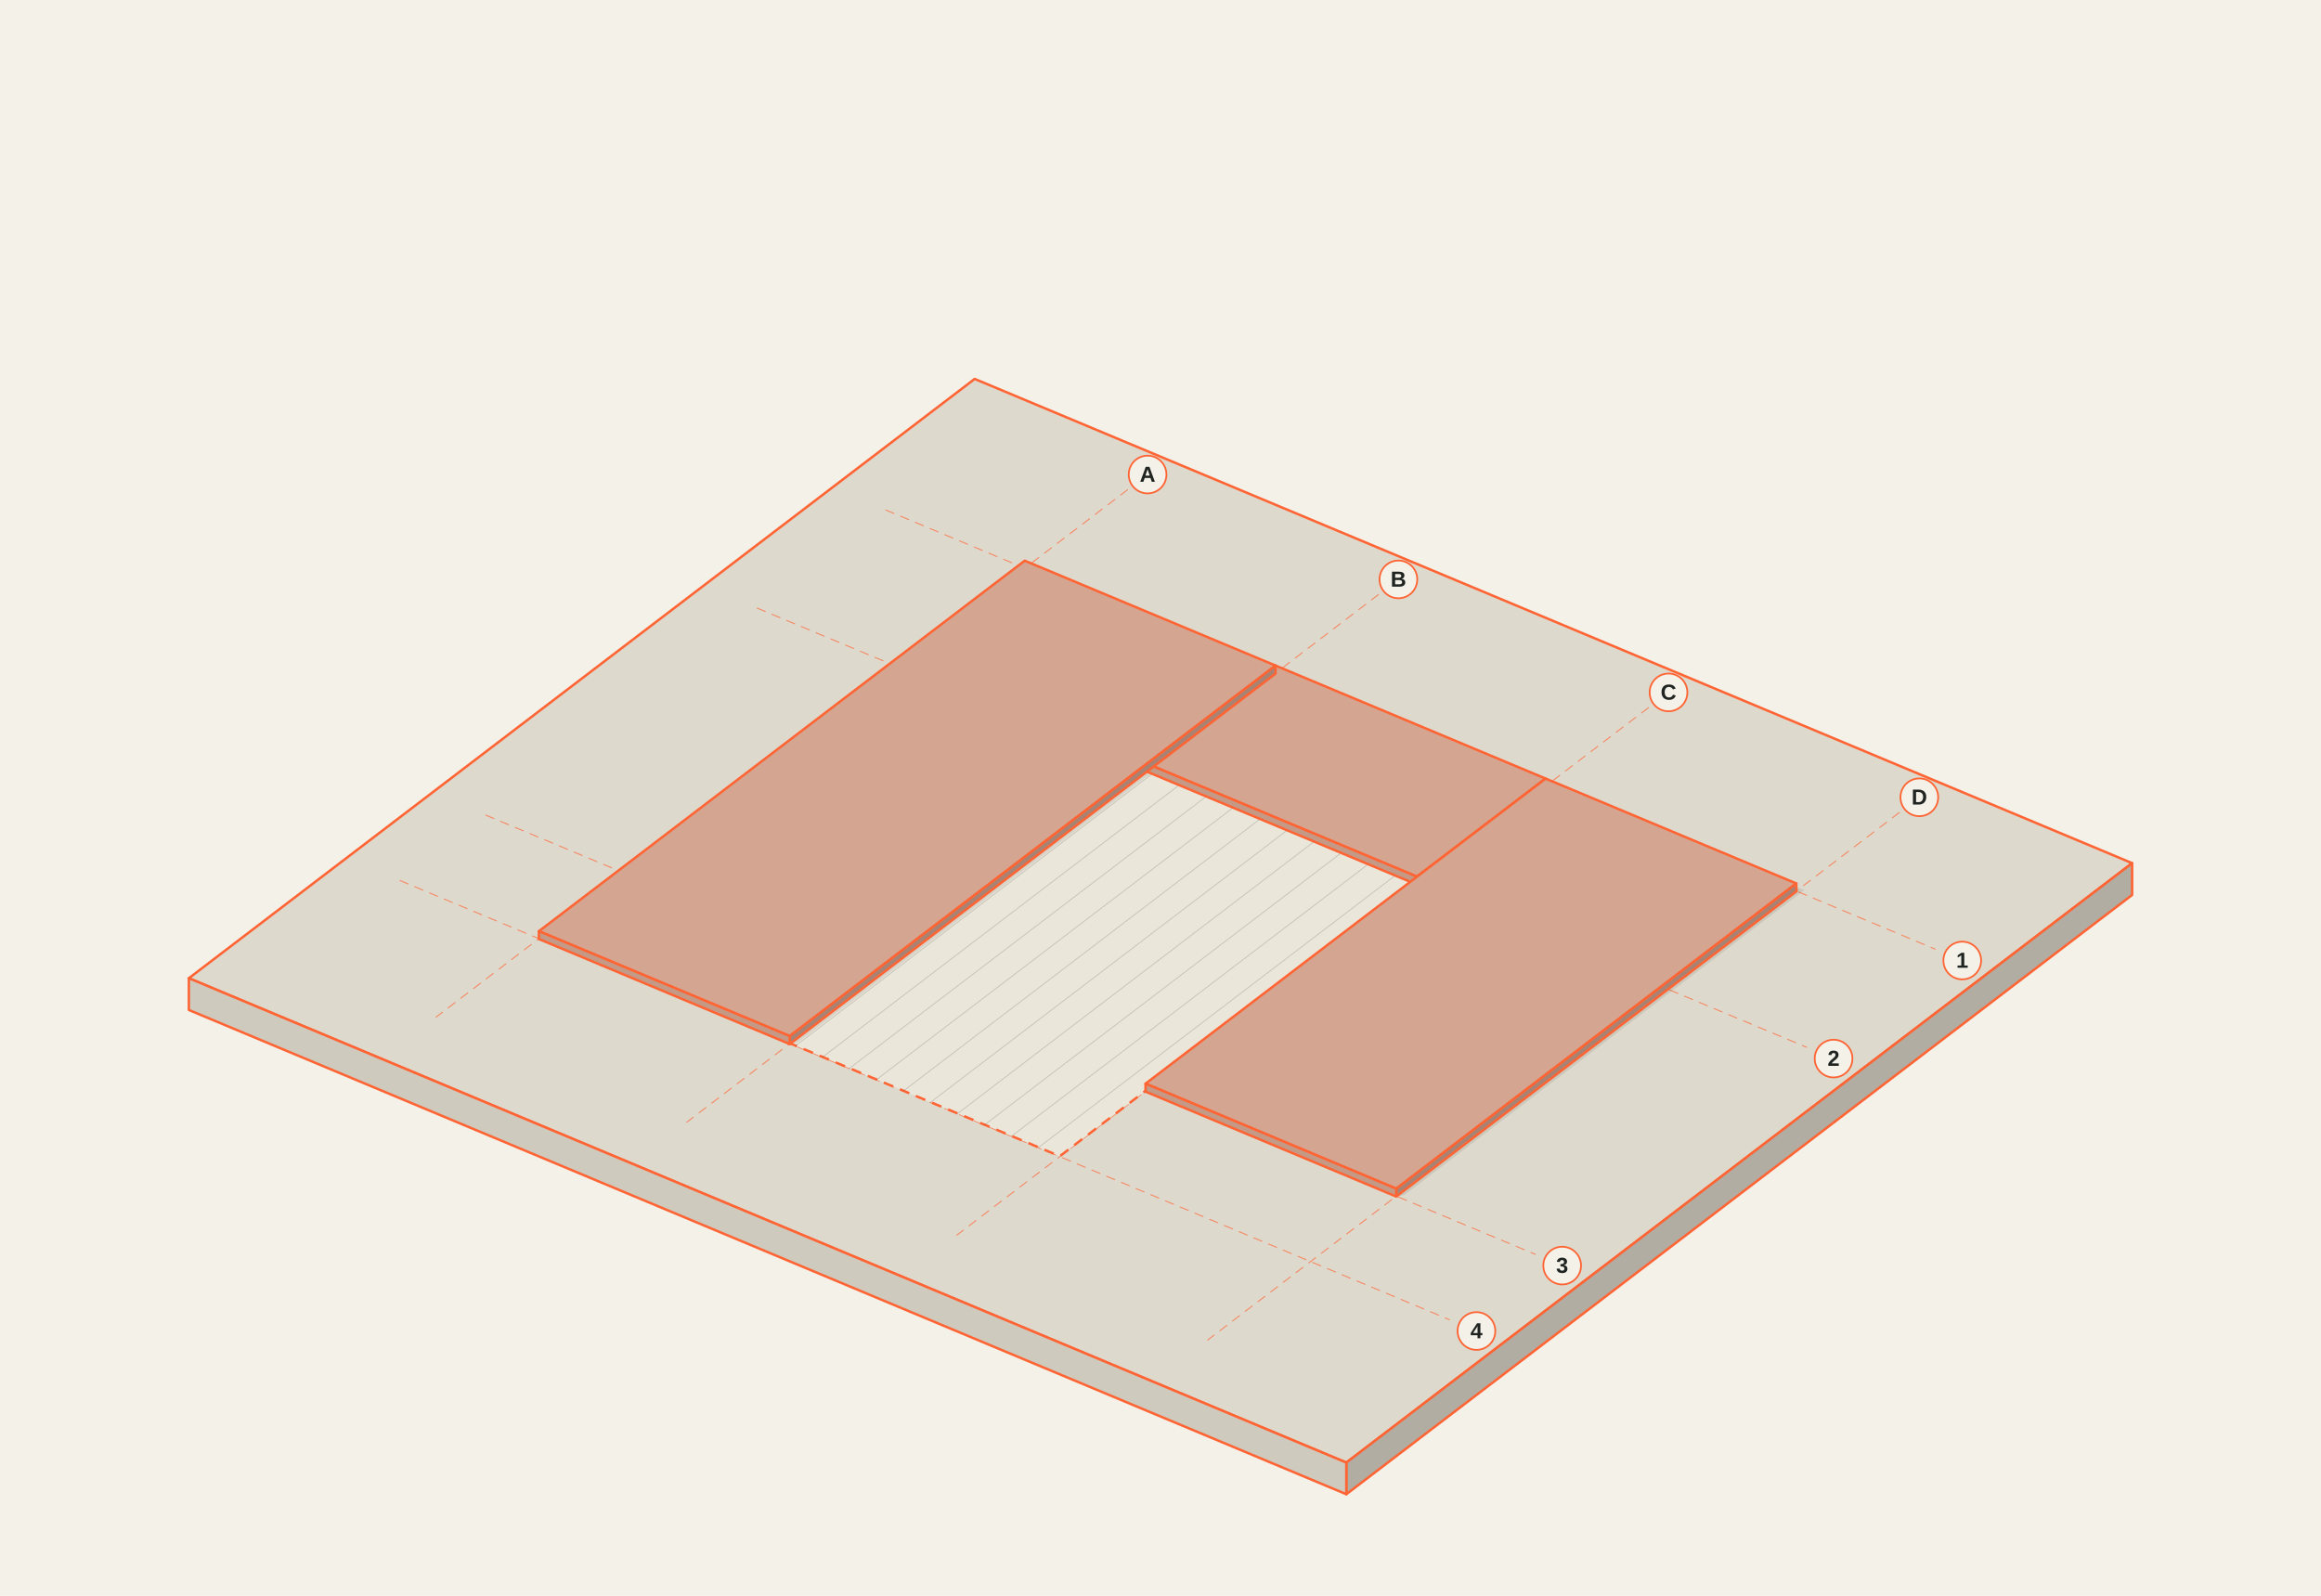
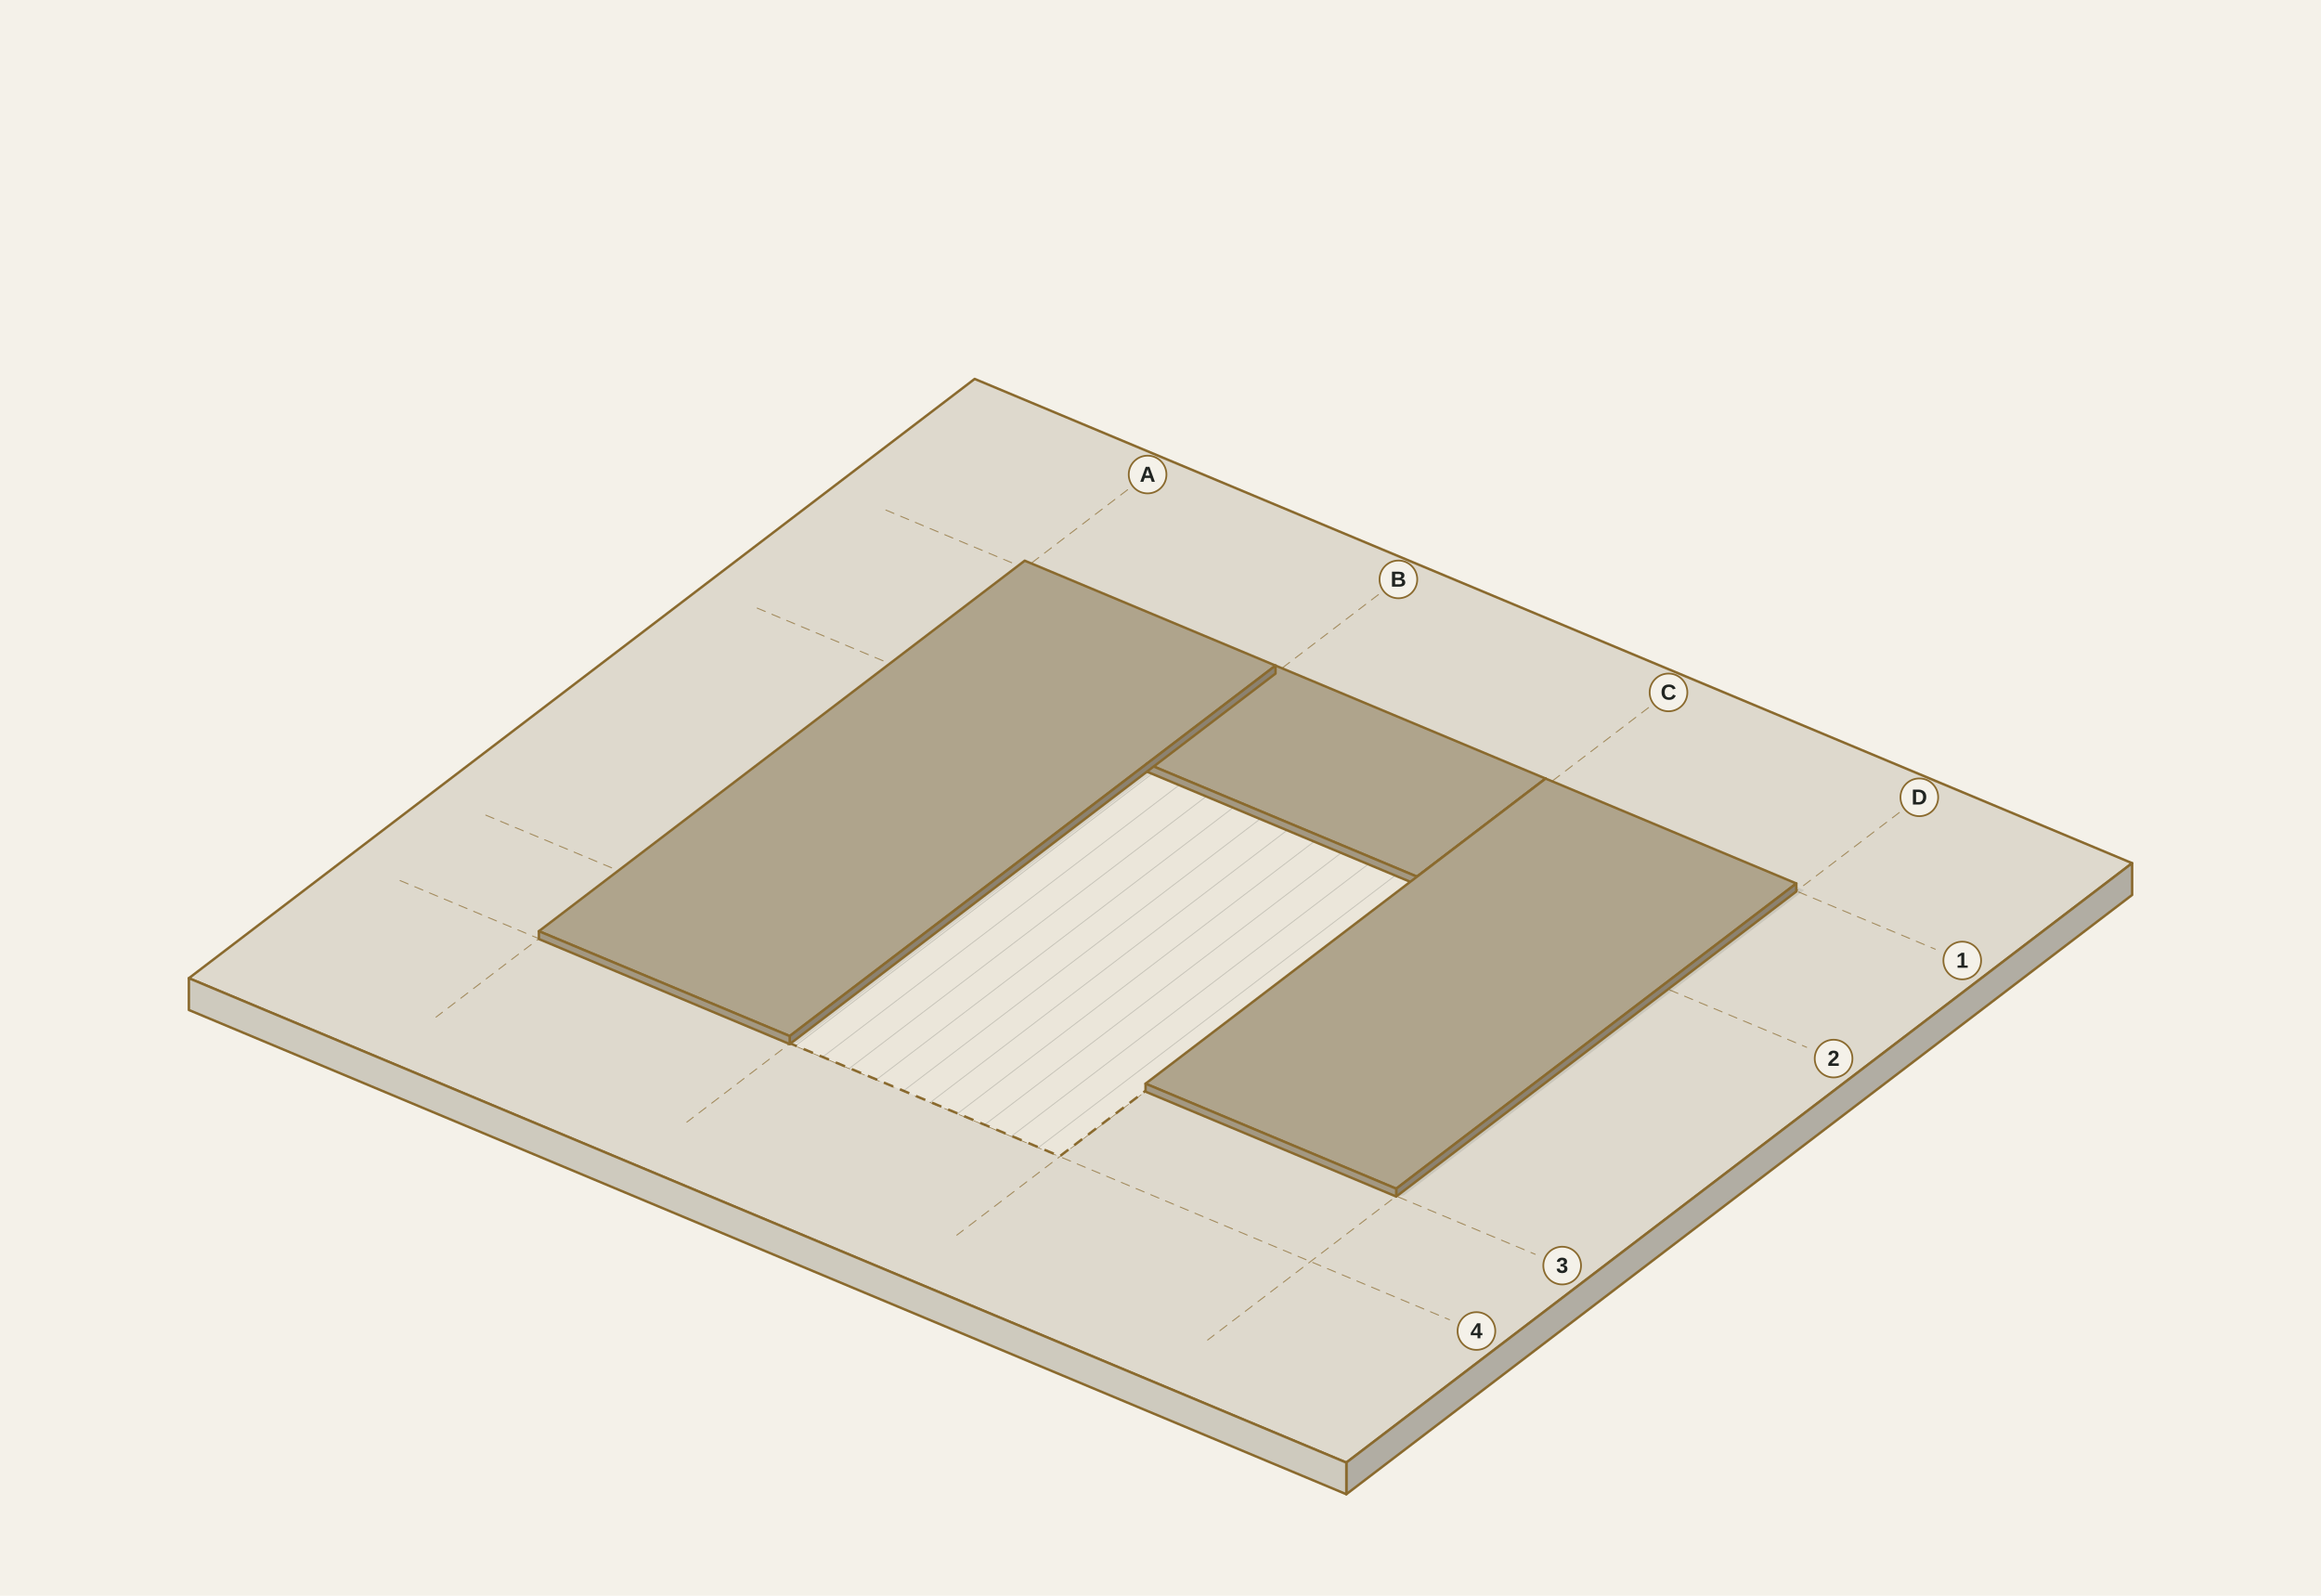
<svg xmlns="http://www.w3.org/2000/svg" viewBox="0 0 1600 1100" width="1600" height="1100">
  <rect width="1600" height="1100" fill="#f4f1e9" />
-   <path d="M130.2 674.3L928.1 1008.2L1469.8 595L671.9 261.2Z" fill="#ded9cd" stroke="#ff6534" stroke-width="1.7" stroke-opacity="1" stroke-linejoin="round" />
-   <path d="M777.3 337.6L300.6 701.1" stroke="#ff6534" stroke-width="0.7" stroke-opacity="0.7" fill="none" stroke-dasharray="6 5" stroke-linecap="round" />
-   <path d="M950.2 409.9L473.5 773.5" stroke="#ff6534" stroke-width="0.7" stroke-opacity="0.7" fill="none" stroke-dasharray="6 5" stroke-linecap="round" />
-   <path d="M1136.4 487.8L659.6 851.4" stroke="#ff6534" stroke-width="0.7" stroke-opacity="0.7" fill="none" stroke-dasharray="6 5" stroke-linecap="round" />
-   <path d="M1309.3 560.1L832.5 923.7" stroke="#ff6534" stroke-width="0.7" stroke-opacity="0.7" fill="none" stroke-dasharray="6 5" stroke-linecap="round" />
-   <path d="M610.7 351.6L1334.1 654.3" stroke="#ff6534" stroke-width="0.7" stroke-opacity="0.7" fill="none" stroke-dasharray="6 5" stroke-linecap="round" />
-   <path d="M522 419.2L1245.4 721.9" stroke="#ff6534" stroke-width="0.7" stroke-opacity="0.7" fill="none" stroke-dasharray="6 5" stroke-linecap="round" />
-   <path d="M334.9 561.9L1058.3 864.6" stroke="#ff6534" stroke-width="0.7" stroke-opacity="0.7" fill="none" stroke-dasharray="6 5" stroke-linecap="round" />
-   <path d="M275.8 607L999.2 909.7" stroke="#ff6534" stroke-width="0.7" stroke-opacity="0.7" fill="none" stroke-dasharray="6 5" stroke-linecap="round" />
-   <path d="M790.6 531.3L976.8 609.2L730.6 797L544.4 719.1Z" fill="#ebe6da" stroke="#ff6534" stroke-width="1.7" stroke-opacity="1" stroke-linejoin="round" stroke-dasharray="7 5" />
+   <path d="M130.2 674.3L928.1 1008.2L1469.8 595L671.9 261.2Z" fill="#ded9cd" stroke="#8a6a2e" stroke-width="1.7" stroke-opacity="1" stroke-linejoin="round" />
+   <path d="M777.3 337.6L300.6 701.1" stroke="#8a6a2e" stroke-width="0.7" stroke-opacity="0.7" fill="none" stroke-dasharray="6 5" stroke-linecap="round" />
+   <path d="M950.2 409.9L473.5 773.5" stroke="#8a6a2e" stroke-width="0.7" stroke-opacity="0.7" fill="none" stroke-dasharray="6 5" stroke-linecap="round" />
+   <path d="M1136.4 487.8L659.6 851.4" stroke="#8a6a2e" stroke-width="0.7" stroke-opacity="0.7" fill="none" stroke-dasharray="6 5" stroke-linecap="round" />
+   <path d="M1309.3 560.1L832.5 923.7" stroke="#8a6a2e" stroke-width="0.7" stroke-opacity="0.7" fill="none" stroke-dasharray="6 5" stroke-linecap="round" />
+   <path d="M610.7 351.6L1334.1 654.3" stroke="#8a6a2e" stroke-width="0.7" stroke-opacity="0.7" fill="none" stroke-dasharray="6 5" stroke-linecap="round" />
+   <path d="M522 419.2L1245.4 721.9" stroke="#8a6a2e" stroke-width="0.7" stroke-opacity="0.7" fill="none" stroke-dasharray="6 5" stroke-linecap="round" />
+   <path d="M334.9 561.9L1058.3 864.6" stroke="#8a6a2e" stroke-width="0.7" stroke-opacity="0.7" fill="none" stroke-dasharray="6 5" stroke-linecap="round" />
+   <path d="M275.8 607L999.2 909.7" stroke="#8a6a2e" stroke-width="0.7" stroke-opacity="0.7" fill="none" stroke-dasharray="6 5" stroke-linecap="round" />
+   <path d="M790.6 531.3L976.8 609.2L730.6 797L544.4 719.1Z" fill="#ebe6da" stroke="#8a6a2e" stroke-width="1.7" stroke-opacity="1" stroke-linejoin="round" stroke-dasharray="7 5" />
  <path d="M794.6 533.1L548.4 720.9" stroke="#202421" stroke-width="0.6" stroke-opacity="0.18" fill="none" stroke-linecap="round" />
  <path d="M813.2 540.9L567 728.7" stroke="#202421" stroke-width="0.6" stroke-opacity="0.18" fill="none" stroke-linecap="round" />
  <path d="M831.9 548.7L585.6 736.4" stroke="#202421" stroke-width="0.6" stroke-opacity="0.18" fill="none" stroke-linecap="round" />
  <path d="M850.5 556.4L604.2 744.2" stroke="#202421" stroke-width="0.6" stroke-opacity="0.18" fill="none" stroke-linecap="round" />
  <path d="M869.1 564.2L622.8 752" stroke="#202421" stroke-width="0.6" stroke-opacity="0.18" fill="none" stroke-linecap="round" />
  <path d="M887.7 572L641.5 759.8" stroke="#202421" stroke-width="0.6" stroke-opacity="0.18" fill="none" stroke-linecap="round" />
  <path d="M906.3 579.8L660.1 767.6" stroke="#202421" stroke-width="0.6" stroke-opacity="0.18" fill="none" stroke-linecap="round" />
  <path d="M925 587.6L678.7 775.4" stroke="#202421" stroke-width="0.6" stroke-opacity="0.18" fill="none" stroke-linecap="round" />
  <path d="M943.6 595.4L697.3 783.2" stroke="#202421" stroke-width="0.6" stroke-opacity="0.18" fill="none" stroke-linecap="round" />
  <path d="M962.2 603.2L715.9 791" stroke="#202421" stroke-width="0.6" stroke-opacity="0.18" fill="none" stroke-linecap="round" />
-   <path d="M1469.8 616.9L1469.8 595L928.1 1008.2L928.1 1030Z" fill="#b1ada3" stroke="#ff6534" stroke-width="1.7" stroke-opacity="1" stroke-linejoin="round" />
-   <path d="M928.1 1030L928.1 1008.2L130.2 674.3L130.2 696.2Z" fill="#cecabe" stroke="#ff6534" stroke-width="1.7" stroke-opacity="1" stroke-linejoin="round" />
+   <path d="M1469.8 616.9L1469.8 595L928.1 1008.2L928.1 1030Z" fill="#b1ada3" stroke="#8a6a2e" stroke-width="1.7" stroke-opacity="1" stroke-linejoin="round" />
+   <path d="M928.1 1030L928.1 1008.2L130.2 674.3L130.2 696.2Z" fill="#cecabe" stroke="#8a6a2e" stroke-width="1.7" stroke-opacity="1" stroke-linejoin="round" />
  <g fill="#202421" opacity="0.1">
    <path d="M706.4 391.8L711.8 391.1L884.7 463.4L549.7 718.8L544.4 719.5L371.5 647.2Z" />
    <path d="M1065.5 542.1L1070.8 541.3L1243.7 613.6L967.9 823.9L962.5 824.7L789.7 752.4Z" />
    <path d="M879.3 464.2L884.7 463.4L1070.8 541.3L982.2 608.9L976.8 609.7L790.6 531.8Z" />
  </g>
-   <path d="M790.6 526.4L976.8 604.3L1065.5 536.7L879.3 458.8Z" fill="#d4a590" stroke="#ff6534" stroke-width="1.7" stroke-opacity="1" stroke-linejoin="round" />
-   <path d="M371.5 641.9L544.4 714.2L879.3 458.8L706.4 386.5Z" fill="#d4a590" stroke="#ff6534" stroke-width="1.7" stroke-opacity="1" stroke-linejoin="round" />
-   <path d="M976.8 609.8L976.8 604.3L790.6 526.4L790.6 531.9Z" fill="#c49986" stroke="#ff6534" stroke-width="1.7" stroke-opacity="1" stroke-linejoin="round" />
-   <path d="M1065.5 542.2L1065.5 536.7L976.8 604.3L976.8 609.8Z" fill="#a88373" stroke="#ff6534" stroke-width="1.7" stroke-opacity="1" stroke-linejoin="round" />
-   <path d="M879.3 464.3L879.3 458.8L544.4 714.2L544.4 719.7Z" fill="#a88373" stroke="#ff6534" stroke-width="1.7" stroke-opacity="1" stroke-linejoin="round" />
-   <path d="M544.4 719.7L544.4 714.2L371.5 641.9L371.5 647.3Z" fill="#c49986" stroke="#ff6534" stroke-width="1.7" stroke-opacity="1" stroke-linejoin="round" />
-   <path d="M789.7 747L962.5 819.4L1238.3 609L1065.5 536.7Z" fill="#d4a590" stroke="#ff6534" stroke-width="1.7" stroke-opacity="1" stroke-linejoin="round" />
-   <path d="M1238.3 614.5L1238.3 609L962.5 819.4L962.5 824.8Z" fill="#a88373" stroke="#ff6534" stroke-width="1.7" stroke-opacity="1" stroke-linejoin="round" />
-   <path d="M962.5 824.8L962.5 819.4L789.7 747L789.7 752.5Z" fill="#c49986" stroke="#ff6534" stroke-width="1.7" stroke-opacity="1" stroke-linejoin="round" />
+   <path d="M790.6 526.4L976.8 604.3L1065.5 536.7L879.3 458.8Z" fill="#afa48c" stroke="#8a6a2e" stroke-width="1.7" stroke-opacity="1" stroke-linejoin="round" />
+   <path d="M371.5 641.9L544.4 714.2L879.3 458.8L706.4 386.5Z" fill="#afa48c" stroke="#8a6a2e" stroke-width="1.7" stroke-opacity="1" stroke-linejoin="round" />
+   <path d="M976.8 609.8L976.8 604.3L790.6 526.4L790.6 531.9Z" fill="#a39882" stroke="#8a6a2e" stroke-width="1.7" stroke-opacity="1" stroke-linejoin="round" />
+   <path d="M1065.5 542.2L1065.5 536.7L976.8 604.3L976.8 609.8Z" fill="#8c8270" stroke="#8a6a2e" stroke-width="1.7" stroke-opacity="1" stroke-linejoin="round" />
+   <path d="M879.3 464.3L879.3 458.8L544.4 714.2L544.4 719.7Z" fill="#8c8270" stroke="#8a6a2e" stroke-width="1.7" stroke-opacity="1" stroke-linejoin="round" />
+   <path d="M544.4 719.7L544.4 714.2L371.5 641.9L371.5 647.3Z" fill="#a39882" stroke="#8a6a2e" stroke-width="1.7" stroke-opacity="1" stroke-linejoin="round" />
+   <path d="M789.7 747L962.5 819.4L1238.3 609L1065.5 536.7Z" fill="#afa48c" stroke="#8a6a2e" stroke-width="1.7" stroke-opacity="1" stroke-linejoin="round" />
+   <path d="M1238.3 614.5L1238.3 609L962.5 819.4L962.5 824.8Z" fill="#8c8270" stroke="#8a6a2e" stroke-width="1.7" stroke-opacity="1" stroke-linejoin="round" />
+   <path d="M962.5 824.8L962.5 819.4L789.7 747L789.7 752.5Z" fill="#a39882" stroke="#8a6a2e" stroke-width="1.7" stroke-opacity="1" stroke-linejoin="round" />
  <g>
-     <ellipse cx="791.1" cy="327.1" rx="13" ry="13" fill="#f4f1e9" stroke="#ff6534" stroke-width="1.2" />
+     <ellipse cx="791.1" cy="327.1" rx="13" ry="13" fill="#f4f1e9" stroke="#8a6a2e" stroke-width="1.2" />
    <text x="791.1" y="332.1" text-anchor="middle" font-family="'Barlow Condensed','Arial Narrow',Arial,sans-serif" font-size="15" font-weight="600" fill="#202421">A</text>
  </g>
  <g>
-     <ellipse cx="964.0" cy="399.4" rx="13" ry="13" fill="#f4f1e9" stroke="#ff6534" stroke-width="1.2" />
+     <ellipse cx="964.0" cy="399.4" rx="13" ry="13" fill="#f4f1e9" stroke="#8a6a2e" stroke-width="1.2" />
    <text x="964.0" y="404.4" text-anchor="middle" font-family="'Barlow Condensed','Arial Narrow',Arial,sans-serif" font-size="15" font-weight="600" fill="#202421">B</text>
  </g>
  <g>
-     <ellipse cx="1150.2" cy="477.3" rx="13" ry="13" fill="#f4f1e9" stroke="#ff6534" stroke-width="1.2" />
+     <ellipse cx="1150.2" cy="477.3" rx="13" ry="13" fill="#f4f1e9" stroke="#8a6a2e" stroke-width="1.2" />
    <text x="1150.2" y="482.3" text-anchor="middle" font-family="'Barlow Condensed','Arial Narrow',Arial,sans-serif" font-size="15" font-weight="600" fill="#202421">C</text>
  </g>
  <g>
-     <ellipse cx="1323.1" cy="549.6" rx="13" ry="13" fill="#f4f1e9" stroke="#ff6534" stroke-width="1.2" />
+     <ellipse cx="1323.1" cy="549.6" rx="13" ry="13" fill="#f4f1e9" stroke="#8a6a2e" stroke-width="1.2" />
    <text x="1323.1" y="554.6" text-anchor="middle" font-family="'Barlow Condensed','Arial Narrow',Arial,sans-serif" font-size="15" font-weight="600" fill="#202421">D</text>
  </g>
  <g>
-     <ellipse cx="1352.7" cy="662.1" rx="13" ry="13" fill="#f4f1e9" stroke="#ff6534" stroke-width="1.2" />
+     <ellipse cx="1352.7" cy="662.1" rx="13" ry="13" fill="#f4f1e9" stroke="#8a6a2e" stroke-width="1.2" />
    <text x="1352.7" y="667.1" text-anchor="middle" font-family="'Barlow Condensed','Arial Narrow',Arial,sans-serif" font-size="15" font-weight="600" fill="#202421">1</text>
  </g>
  <g>
-     <ellipse cx="1264.0" cy="729.7" rx="13" ry="13" fill="#f4f1e9" stroke="#ff6534" stroke-width="1.2" />
+     <ellipse cx="1264.0" cy="729.7" rx="13" ry="13" fill="#f4f1e9" stroke="#8a6a2e" stroke-width="1.2" />
    <text x="1264.0" y="734.7" text-anchor="middle" font-family="'Barlow Condensed','Arial Narrow',Arial,sans-serif" font-size="15" font-weight="600" fill="#202421">2</text>
  </g>
  <g>
-     <ellipse cx="1076.9" cy="872.4" rx="13" ry="13" fill="#f4f1e9" stroke="#ff6534" stroke-width="1.2" />
+     <ellipse cx="1076.9" cy="872.4" rx="13" ry="13" fill="#f4f1e9" stroke="#8a6a2e" stroke-width="1.2" />
    <text x="1076.9" y="877.4" text-anchor="middle" font-family="'Barlow Condensed','Arial Narrow',Arial,sans-serif" font-size="15" font-weight="600" fill="#202421">3</text>
  </g>
  <g>
-     <ellipse cx="1017.8" cy="917.5" rx="13" ry="13" fill="#f4f1e9" stroke="#ff6534" stroke-width="1.2" />
+     <ellipse cx="1017.8" cy="917.5" rx="13" ry="13" fill="#f4f1e9" stroke="#8a6a2e" stroke-width="1.2" />
    <text x="1017.8" y="922.5" text-anchor="middle" font-family="'Barlow Condensed','Arial Narrow',Arial,sans-serif" font-size="15" font-weight="600" fill="#202421">4</text>
  </g>
</svg>
